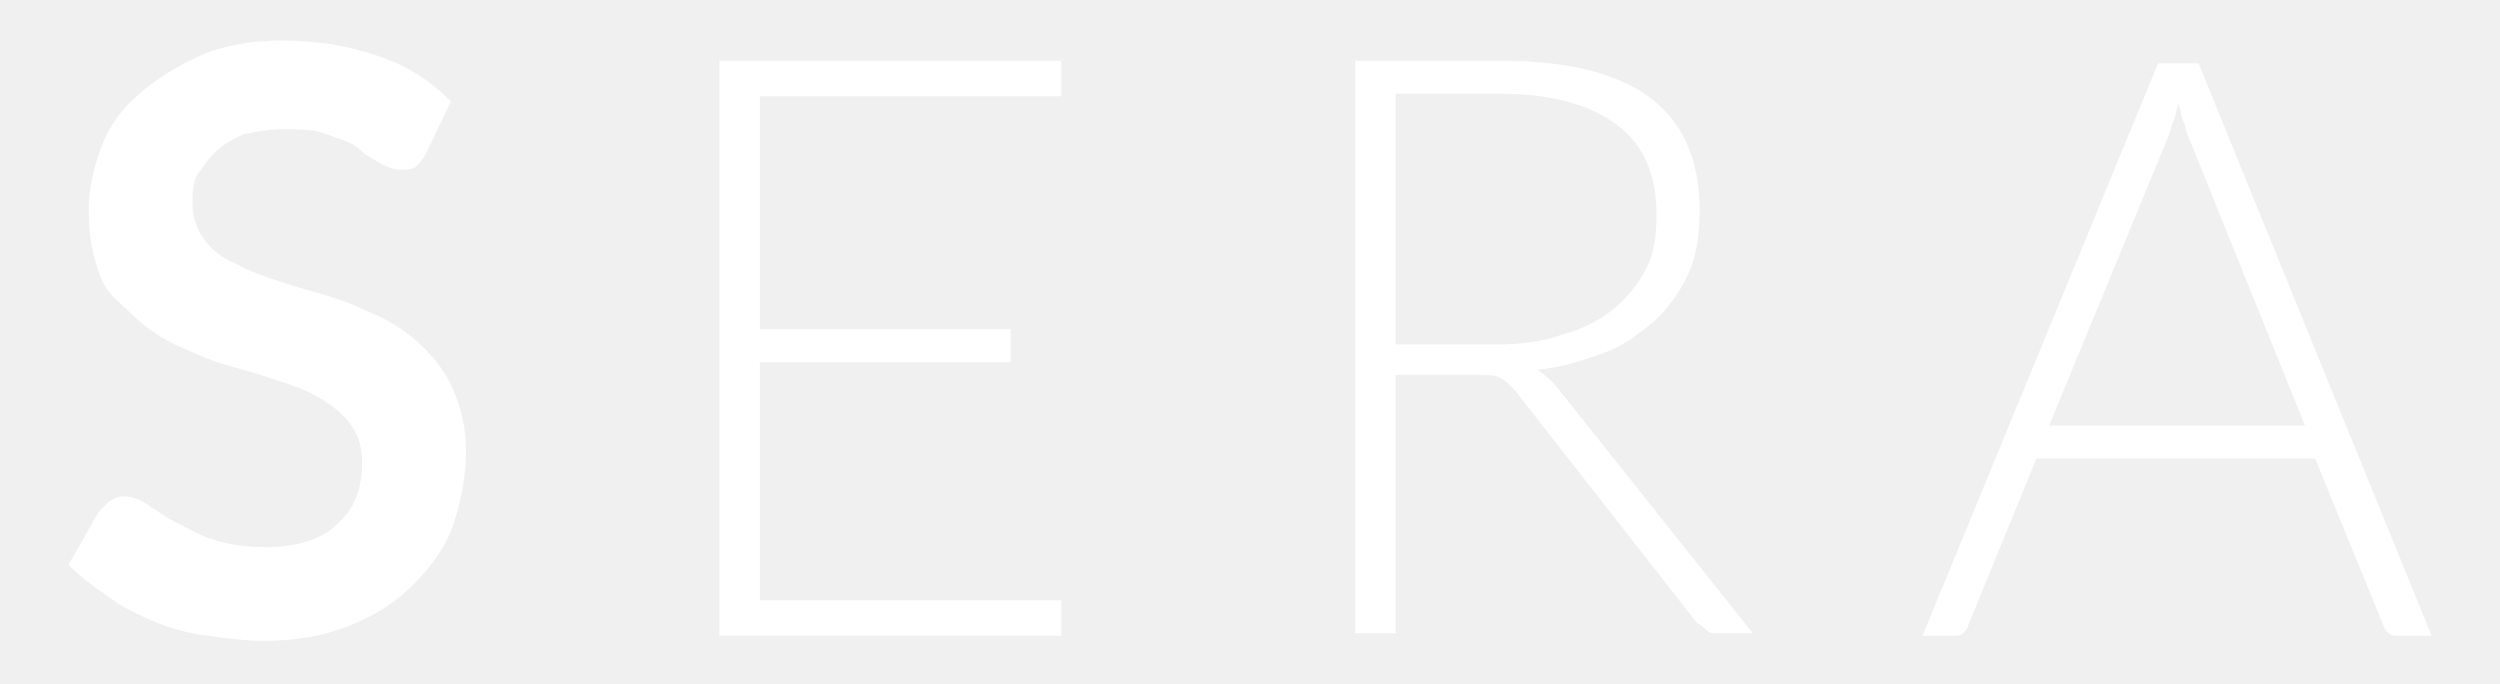
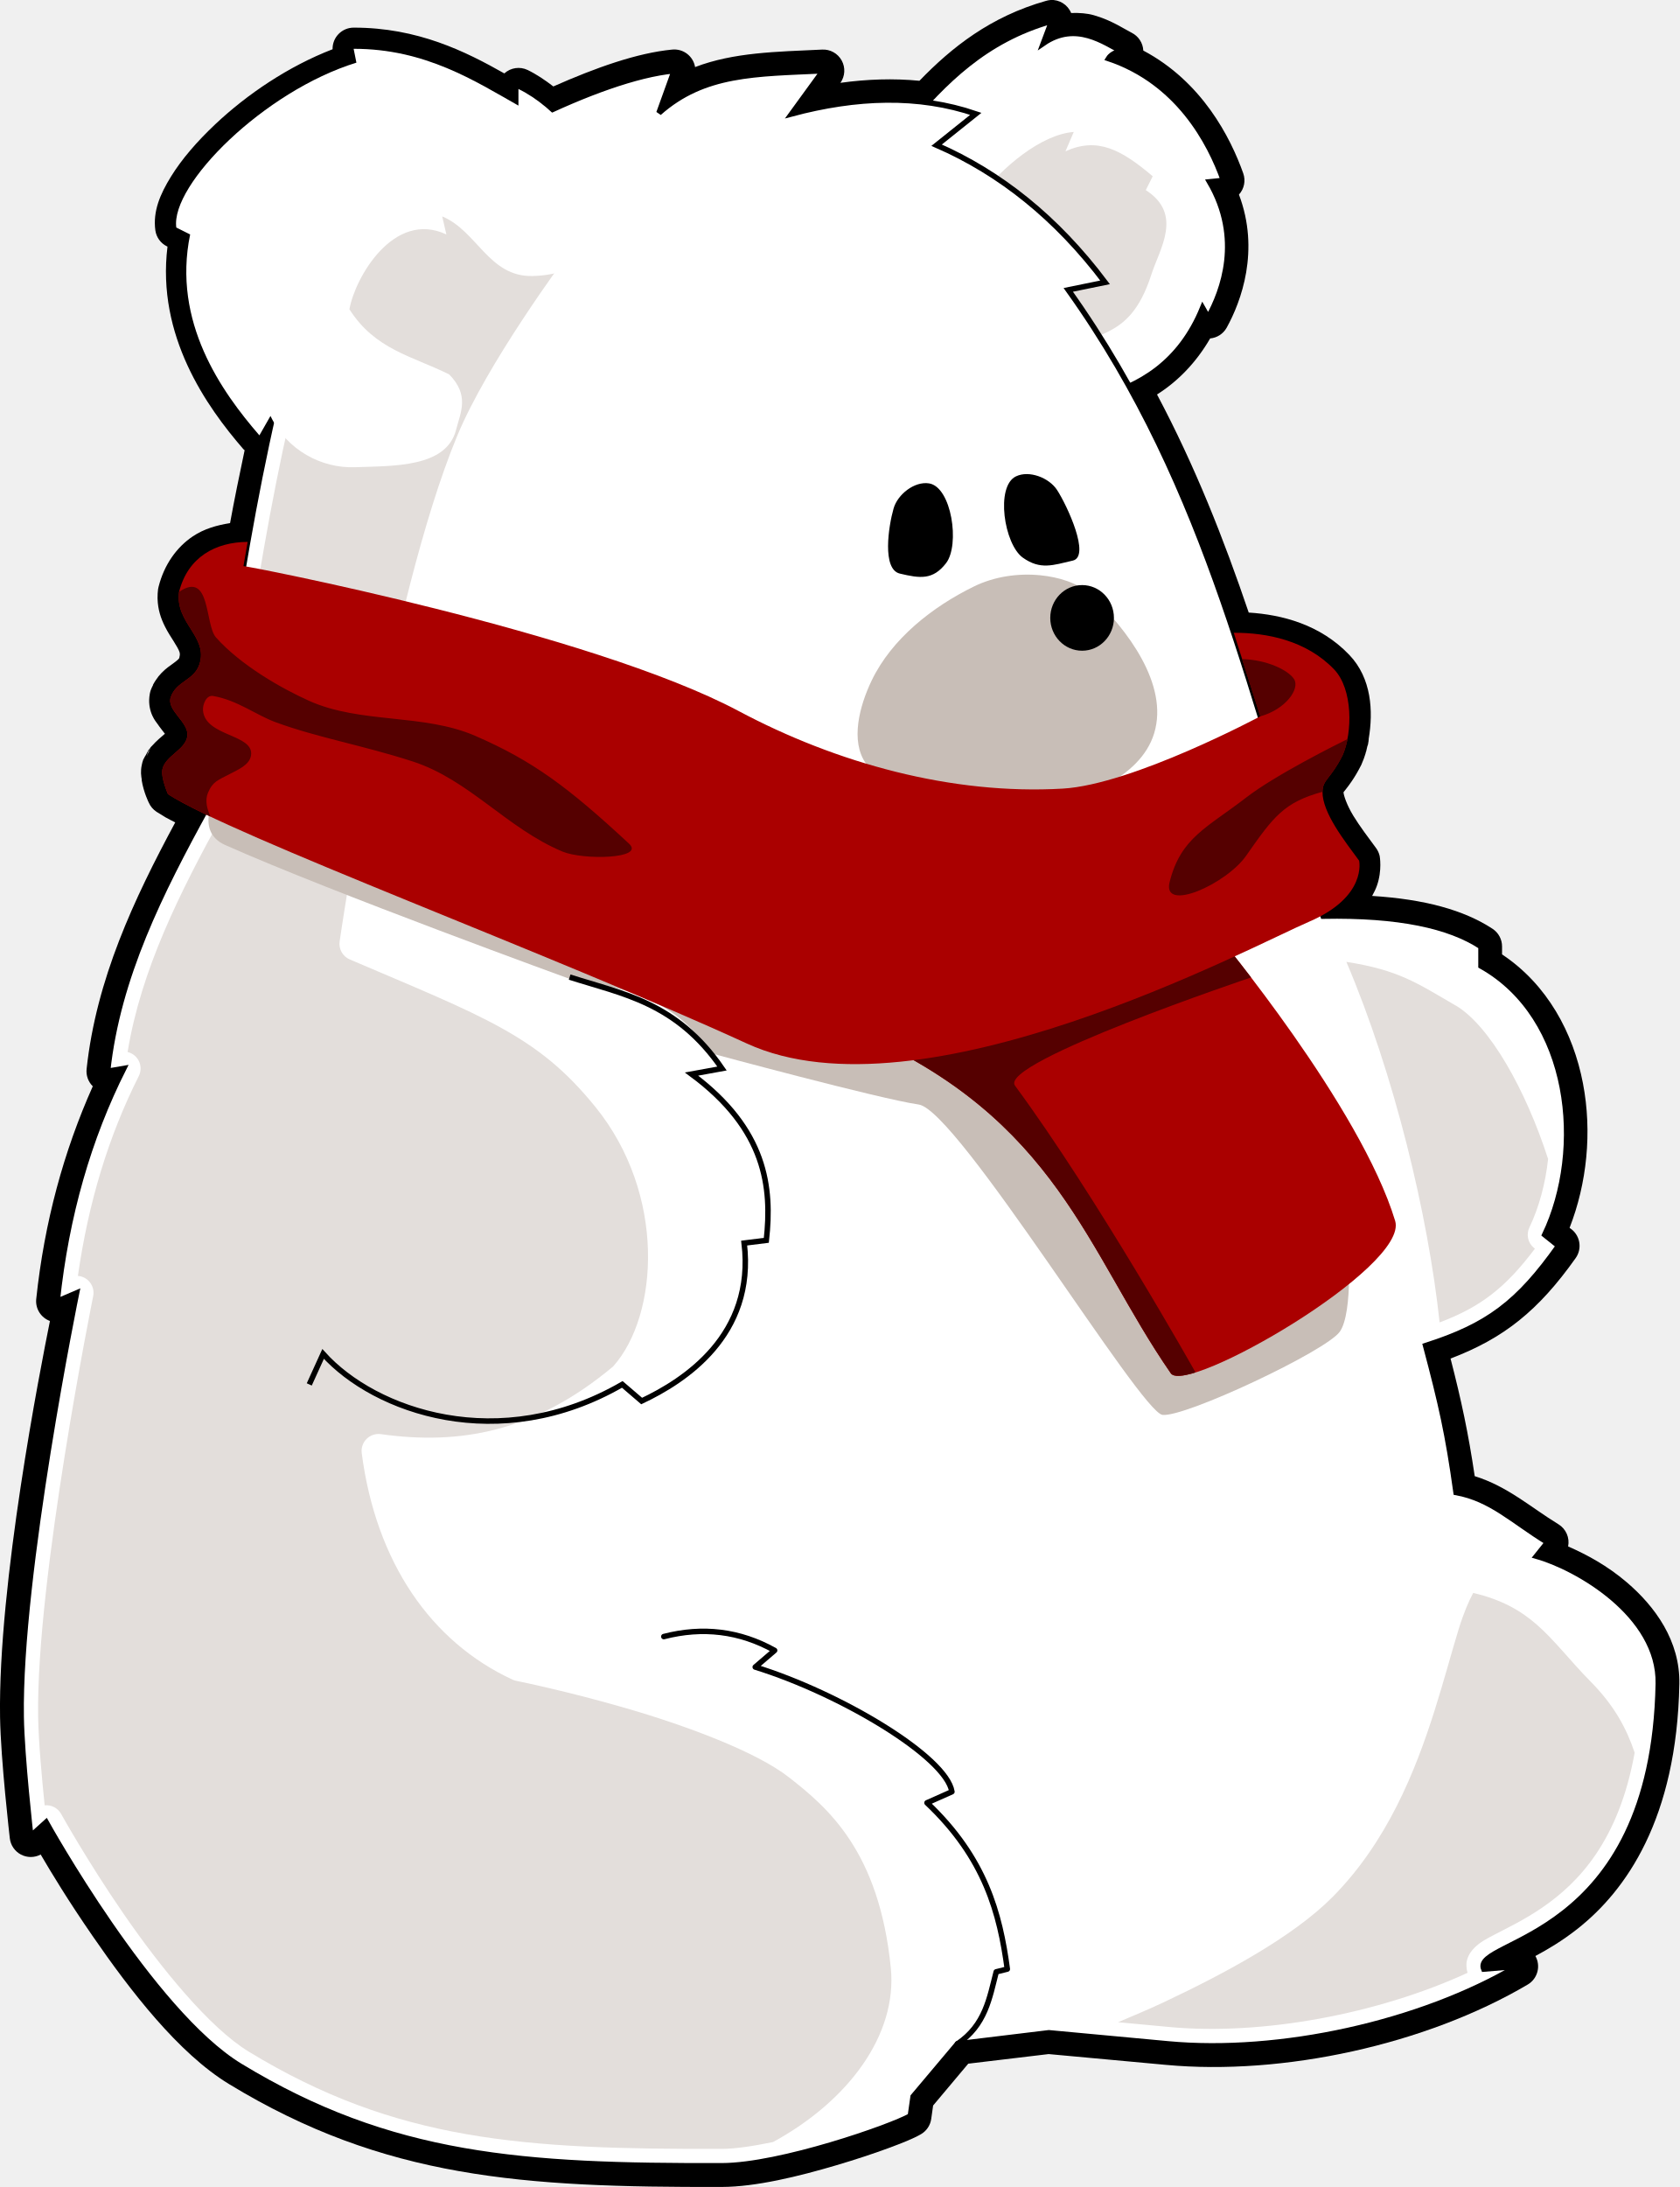
- <svg xmlns="http://www.w3.org/2000/svg" id="Layer_1" style="enable-background:new 0 0 98.7 27" xml:space="preserve" viewBox="0 0 98.7 27" version="1.1" y="0px" x="0px">
-   <style type="text/css">
- 	.st0{fill:#FFFFFF;}
- </style>
-   <path class="st0" d="m16.8 6.1c-0.1 0.2-0.3 0.4-0.4 0.5-0.2 0.1-0.3 0.1-0.6 0.1-0.2 0-0.5-0.1-0.7-0.2-0.3-0.2-0.6-0.3-0.9-0.6s-0.8-0.4-1.3-0.6c-0.5-0.2-1.1-0.2-1.7-0.2s-1.1 0.1-1.6 0.2c-0.4 0.2-0.8 0.4-1.1 0.7s-0.5 0.6-0.7 0.9-0.2 0.8-0.2 1.2c0 0.5 0.2 1 0.5 1.4s0.7 0.7 1.2 0.9c0.5 0.3 1.1 0.5 1.7 0.7s1.3 0.4 2 0.6 1.3 0.5 2 0.8c0.6 0.3 1.2 0.7 1.7 1.2s0.9 1 1.2 1.7c0.3 0.7 0.5 1.5 0.5 2.4 0 1-0.2 2-0.5 2.9s-0.9 1.7-1.6 2.4c-0.7 0.7-1.5 1.2-2.5 1.6s-2.1 0.6-3.4 0.6c-0.7 0-1.5-0.1-2.2-0.2-0.8-0.1-1.5-0.3-2.2-0.6s-1.3-0.6-1.8-1c-0.6-0.4-1.1-0.8-1.5-1.2l1.2-2.1 0.4-0.4c0.2-0.1 0.3-0.2 0.6-0.2s0.6 0.1 0.9 0.3 0.7 0.5 1.1 0.7 0.9 0.5 1.5 0.7c0.6 0.2 1.3 0.3 2.1 0.3 1.2 0 2.2-0.3 2.8-0.9 0.7-0.6 1-1.4 1-2.5 0-0.6-0.2-1.1-0.5-1.5s-0.7-0.7-1.2-1-1.1-0.5-1.7-0.7-1.3-0.4-2-0.6-1.3-0.5-2-0.8c-0.6-0.3-1.2-0.7-1.7-1.2s-0.9-0.7-1.2-1.4c-0.3-0.7-0.5-1.6-0.5-2.7 0-0.8 0.2-1.7 0.5-2.5s0.8-1.5 1.5-2.1 1.5-1.1 2.4-1.5 2-0.6 3.2-0.6c1.4 0 2.6 0.2 3.8 0.6s2.1 1 2.9 1.8l-1 2.1z" />
-   <path class="st0" d="m41.9 2.4v1.4h-11.9v9.2h9.9v1.3h-9.9v9.4h11.9v1.4h-13.5v-22.7h13.5z" />
-   <path class="st0" d="m55.1 14.8v10.2h-1.6v-22.6h5.8c2.6 0 4.6 0.5 5.9 1.5s1.9 2.5 1.9 4.4c0 0.9-0.1 1.7-0.4 2.4s-0.7 1.3-1.3 1.9c-0.6 0.5-1.2 1-2 1.3s-1.7 0.6-2.7 0.7c0.3 0.2 0.5 0.4 0.7 0.6l7.8 9.8h-1.4c-0.2 0-0.3 0-0.4-0.1s-0.2-0.2-0.4-0.3l-7.2-9.2c-0.2-0.2-0.4-0.4-0.6-0.5s-0.5-0.1-1-0.1h-3.1zm0-1.2h3.9c1 0 1.9-0.1 2.7-0.4 0.8-0.2 1.5-0.6 2-1s1-1 1.3-1.6 0.4-1.3 0.4-2.1c0-1.6-0.5-2.8-1.6-3.6s-2.6-1.2-4.6-1.2h-4.1v9.9z" />
-   <path class="st0" d="m96 25.1h-1.3c-0.1 0-0.3 0-0.4-0.1s-0.2-0.2-0.2-0.3l-2.7-6.6h-11l-2.7 6.6c0 0.1-0.1 0.2-0.2 0.3s-0.2 0.1-0.4 0.1h-1.2l9.3-22.6h1.6l9.2 22.6zm-15.1-8.3h10.1l-4.6-11.4c-0.1-0.2-0.1-0.4-0.2-0.6s-0.1-0.5-0.2-0.7c-0.1 0.3-0.1 0.5-0.2 0.7s-0.1 0.4-0.2 0.6l-4.7 11.4z" />
+ <svg xmlns="http://www.w3.org/2000/svg" id="svg2" viewBox="0 0 306.2 398.64" version="1.1">
+   <g id="layer2" transform="translate(-51.705 -20.181)">
+     <path id="path3993" style="fill:#000000" d="m243.22 20.188a3.846 3.846 0 0 0 -0.812 0.156c-10.082 2.853-17.169 8.455-23.062 14.562-4.732-0.463-9.534-0.298-14.406 0.375a3.846 3.846 0 0 0 -3.344 -6.062c-8.371 0.4-16.085 0.489-23.156 3.188a3.846 3.846 0 0 0 -4.188 -3.188c-6.363 0.612-13.884 3.279-21.656 6.719-1.508-1.157-3.053-2.206-4.688-3a3.846 3.846 0 0 0 -4.25 0.625c-7.032-3.977-15.784-8.359-27.469-8.344a3.846 3.846 0 0 0 -3.844 3.938c-8.002 3.087-15.558 8.172-21.406 13.688-3.315 3.127-6.103 6.354-8.062 9.531s-3.325 6.306-2.844 9.812a3.846 3.846 0 0 0 2.125 2.906l0.087 0.031c-2.009 16.276 7.12 29.181 13.844 36.938a3.846 3.846 0 0 0 0.219 0.188c-0.929 4.427-1.853 8.858-2.656 13.281-2.383 0.377-4.73 1.034-6.781 2.406-2.969 1.986-5.242 5.192-6.25 9.188a3.846 3.846 0 0 0 -0.094 0.438c-0.07 0.535-0.099 1.058-0.094 1.562-0-0.045-0.003-0.017 0 0.125a3.846 3.846 0 0 0 0 0.031c0.024 1.02 0.186 1.931 0.406 2.719 0.24 0.87 0.579 1.657 0.938 2.375 0.538 1.075 1.104 1.918 1.531 2.594 0.603 0.955 0.984 1.621 1.125 2.062 0.019 0.06 0.04 0.149 0.062 0.281a3.846 3.846 0 0 0 0 0.031c-0.011-0.064-0.002-0.04 0 0.188 0.001 0.087-0.015 0.115-0.031 0.219-0.026 0.167-0.033 0.223-0.062 0.312 0.018-0.055 0.008 0.011-0.031 0.094 0.028-0.06 0.05-0.097-0.031 0.031 0.023-0.036-0.003 0.036 0 0.031 0.005-0.007 0.036-0.053-0.031 0.031-0.018 0.022-0.148 0.179-0.438 0.406-0.245 0.193-0.473 0.369-0.656 0.5-0.488 0.349-1.228 0.84-2.031 1.656-0.409 0.415-0.764 0.863-1.094 1.375-0.132 0.206-0.337 0.508-0.5 0.844h0.031c-0.155 0.315-0.324 0.633-0.438 0.969-0.136 0.4-0.208 0.873-0.25 1.25-0.002 0.021 0.002 0.041 0 0.062-0.127 1.239 0.141 2.44 0.562 3.344 0.363 0.782 0.728 1.192 0.875 1.406 0.617 0.896 1.102 1.452 1.406 1.875-0.074 0.083 0.015-0.033-0.125 0.094-0.513 0.465-1.373 1.12-2.312 2.188-0.007 0.008-0.025-0.008-0.031 0a3.846 3.846 0 0 0 0 0.031 3.846 3.846 0 0 0 -0.062 0.062c-0 0-0.03 0.03-0.031 0.031 0.026-0.047-0.052 0.088-0.344 0.469l-0.031-0.031c-0 0-0.023 0.08-0.031 0.094a3.846 3.846 0 0 0 -0.031 0.031c-0.007 0.012-0.065 0.103-0.094 0.156-0.154 0.272-0.344 0.656-0.344 0.656-0.004 0.008-0.031 0.062-0.031 0.062-0.136 0.244-0.293 0.435-0.406 0.719-0.006 0.015-0.025 0.017-0.031 0.031-0.005 0.012 0.005 0.019 0 0.031a3.846 3.846 0 0 0 -0.031 0.031c-0.153 0.406-0.218 0.706-0.281 1-0.26 1.204-0.117 2.035 0 2.75h-0.031c0.368 2.305 1.312 4.156 1.312 4.156a3.846 3.846 0 0 0 1.406 1.656c0.419 0.273 0.869 0.549 1.375 0.844 0.109 0.063 0.188 0.121 0.25 0.156 0.511 0.294 1.184 0.62 1.781 0.938-7.54 14.017-14.391 28.582-16.156 44.938a3.846 3.846 0 0 0 1.125 3.156c-5.294 11.859-8.827 24.748-10.312 38.781a3.846 3.846 0 0 0 2.5 4c-1.741 8.657-9.476 47.896-9.094 72.219 0.123 7.826 1.781 22.094 1.781 22.094a3.846 3.846 0 0 0 5.625 2.938c2.006 3.424 4.98 8.345 9.438 14.812 6.931 10.057 15.685 21.421 24.906 27.031 28.322 17.232 53.571 18.844 89.875 18.75 6.146-0.016 13.918-1.901 20.906-3.969 3.494-1.034 6.76-2.116 9.406-3.094 2.646-0.978 4.519-1.721 5.938-2.531a3.846 3.846 0 0 0 1.906 -2.812l0.344-2.438 6.406-7.625 14.656-1.75 21.406 1.969c21.294 1.981 47.359-3.667 65.969-14.656a3.846 3.846 0 0 0 1.375 -5.188c2.317-1.246 4.873-2.748 7.656-4.938 8.882-6.987 18.121-20.071 18.594-44.656 0.151-7.834-4.416-14.114-9.594-18.531-3.518-3.001-7.216-5.007-10.688-6.531a3.846 3.846 0 0 0 -1.75 -4.031c-5.169-3.167-9.276-6.91-15.281-8.781-1.17-7.878-2.442-13.818-4.406-21.438 9.714-3.684 16.02-8.73 22.812-18.312a3.846 3.846 0 0 0 -0.719 -5.219l-0.39-0.29c3.147-8.068 4.147-17.431 2.438-26.344-1.775-9.25-6.524-18.031-14.75-23.5v-1.438a3.846 3.846 0 0 0 -1.72 -3.22c-5.241-3.446-12.449-5.4-21.969-6 0.351-0.634 0.663-1.274 0.875-1.875 0.99-2.809 0.5-5.406 0.5-5.406a3.846 3.846 0 0 0 -0.656 -1.438c-1.356-1.849-2.962-3.945-4.156-5.906-1.172-1.926-1.765-3.719-1.781-4.281 0.155-0.218 0.736-0.879 1.5-2 0.524-0.767 1.119-1.744 1.75-3a3.846 3.846 0 0 0 0.06 -0.15c0.304-0.681 0.518-1.282 0.688-1.844 0.035-0.112 0.054-0.239 0.094-0.375a3.846 3.846 0 0 0 0.031 -0.031c0.071-0.258 0.152-0.656 0.25-1.094h0.031c-0.077 0.32-0.034 0.187 0.094-0.375a3.846 3.846 0 0 0 0 -0.062 3.846 3.846 0 0 0 0.094 -0.688 3.846 3.846 0 0 0 0 -0.094c0.851-5.058 0.535-11.058-3.531-15.312-5.306-5.551-12.264-7.336-18.344-7.719-4.508-13.295-9.738-26.611-16.719-39.75 3.754-2.376 7.08-5.734 9.688-10.219a3.846 3.846 0 0 0 3 -1.938c2.661-4.801 6.107-14.108 2.25-24.281a3.846 3.846 0 0 0 0.781 -3.875c-2.329-6.571-7.521-16.705-18.219-22.375a3.846 3.846 0 0 0 -2.125 -3.25c-1.246-0.621-3.67-2.284-6.875-3.188-1.22-0.357-2.67-0.464-4.16-0.412a3.846 3.846 0 0 0 -3.781 -2.375zm-164.06 136.34c-0.036 0.078-0.114 0.187-0.188 0.344l-0.031-0.031c0.097-0.15 0.13-0.175 0.219-0.312zm-0.25 0.406 0.031 0.031c-0.006 0.012 0.006 0.019 0 0.031-0.008 0.018-0.023 0.013-0.031 0.031-0.227 0.489-0.469 0.999-0.469 1-0 0.001 0.281-0.813 0.281-0.812-0 0 0.047-0.1 0.062-0.125 0.005-0.008 0.025-0.022 0.031-0.031 0.022-0.034 0.059-0.071 0.094-0.125z" />
+     <path id="path3148" style="stroke:#000000;fill:#ffffff" d="m216.94 43.22c6.9-8.094 14.313-15.739 26.517-19.193l-1.515 4.041c5.949-4.098 11.113-0.122 14.395 1.515-1.768 0-2.525 1.263-2.525 1.263 12.68 4.261 18.495 15.268 20.961 22.223l-2.525 0.253c6.049 10.332 2.45 19.872-0.253 24.749l-1.01-1.768c-4.087 10.009-11.393 14.338-19.445 16.415z" />
+     <path id="path3995" style="fill:#e3dedb" d="m230.06 56.352c4.374-5.732 11.464-11.649 17.425-12.122l-1.515 3.535c5.84-2.67 10.216-0.283 15.91 4.546l-1.263 2.525c6.856 4.402 2.517 10.711 1.01 15.405-4.201 13.084-11.196 9.428-16.92 15.657z" />
+     <path id="path3117" style="stroke:#000000;fill:#ffffff" d="m122.64 57.477c14.351-10.482 38.151-23.07 51.984-24.401l-2.771 7.684c8.237-7.303 17.646-7.098 29.913-7.684l-5.714 7.857c11.821-3.154 23.096-3.575 33.571 0l-7.143 5.714c11.556 5.038 21.852 13.228 30.714 25l-6.711 1.371c26.246 36.738 33.363 76.095 46.467 114.15 13.823-0.261 23.044 1.778 28.789 5.556v3.535c16.611 9.312 19.066 33.401 11.617 48.992l2.525 2.02c-7.349 10.368-12.855 14.548-24.244 18.183 2.855 10.775 4.048 15.994 5.556 26.769 6.416 1.168 10.317 5.2 16.668 9.091l-2.02 2.525c7.368 2.056 22.465 10.681 22.223 23.234-0.912 47.372-34.142 46.496-31.82 52.023l6.061-0.505c-17.724 10.466-43.335 16.031-63.64 14.142l-21.718-2.02-16.668 2.02-8.081 9.596-0.505 3.535c-3.535 2.02-23.744 9.064-34.345 9.091-36.193 0.094-60.324-1.416-87.883-18.183-16.173-9.84-35.355-44.447-35.355-44.447l-2.796 2.525s-1.635-14.384-1.75-21.718c-0.408-25.975 10.102-77.277 10.102-77.277l-3.535 1.515c1.649-15.577 5.711-29.707 12.122-42.426l-2.933 0.505c1.855-17.186 9.67-32.67 18.086-47.982 4.78-32.157 8.741-64.313 18.688-96.47z" />
+     <path id="path3956" style="fill:#e3dedb" d="m273.88 52.625-21.35 11.375c3.114 4.197 16.573 22.481 22.031 35.625 12.39 29.825 21.44 92.155 21.44 92.155a3.091 3.091 0 0 1 -1.844 3.281c-12.237 5.231-20.877 8.729-27.656 12.5-6.78 3.771-11.742 7.741-17.125 14.375-12.914 15.914-11.581 37.972-3.25 47.312 14.313 12.007 28.041 14.358 42.344 12.344a3.091 3.091 0 0 1 3.5 3.469c-2.59 19.87-12.614 34.398-27.5 41.281a3.091 3.091 0 0 1 -0.688 0.219s-9.242 1.854-20.156 5.031-23.577 7.876-29.562 12.562c-6.996 5.477-16.441 13.382-18.562 34.75-1.21 12.185 7.746 24.237 21.469 31.719 3.533 0.737 6.894 1.244 9.312 1.25 36.103 0.094 59.336-1.325 86.281-17.719 7.174-4.365 16.061-15.312 22.781-25.062 6.72-9.751 11.438-18.281 11.438-18.281a3.091 3.091 0 0 1 3 -1.562c0.488-4.778 1.114-11.491 1.188-16.188 0.394-25.078-10.031-76.594-10.031-76.594a3.091 3.091 0 0 1 2.781 -3.719c-1.897-13.267-5.55-25.407-11.094-36.406a3.091 3.091 0 0 1 2.031 -4.406c-2.45-14.97-9.44-28.91-17.16-42.96a3.091 3.091 0 0 1 -0.344 -1.031c-4.751-31.956-8.699-63.705-18.375-95.281l-13.59-12.69c-0.01-0.008-0.021-0.024-0.031-0.031-3.249-2.372-7.207-4.85-11.281-7.312zm-161.44 142.88c-9.536 1.498-12.841 3.837-19.938 7.969-0.009 0.005-0.022-0.005-0.031 0-6.159 3.691-12.703 15.258-16.812 27.969 0.489 4.474 1.641 8.775 3.406 12.469a3.091 3.091 0 0 1 -0.844 3.75l-0.156 0.125c5.332 7.072 9.827 10.602 17.375 13.438 2.106-19.598 8.242-45.131 17-65.719zm-23.125 115.03c-5.221 1.223-8.665 3.228-11.594 5.781-3.318 2.892-6.081 6.604-9.812 10.375-4.349 4.396-6.584 8.622-8.031 12.969 2.906 16.137 10.268 23.726 16.875 28.25 3.359 2.3 6.497 3.756 8.969 5.062 1.236 0.653 2.316 1.204 3.344 2.219 0.514 0.507 1.06 1.202 1.344 2.156 0.234 0.788 0.157 1.658-0.062 2.438 16.406 7.54 37.512 11.441 54.344 9.875l9.375-0.875c-2.762-1.19-5.229-2.174-8.5-3.719-10.854-5.126-23.351-11.793-30.594-19.094-9.954-10.034-15.112-22.925-18.625-34.031-1.756-5.553-3.117-10.7-4.375-14.781-0.932-3.022-1.855-5.136-2.656-6.625z" transform="matrix(-1 0 0 1 409.63 0)" />
+     <path id="path3958" style="fill:#c8beb7" d="m297.5 246.26s1.01 13.132-1.515 16.668c-2.525 3.535-28.284 15.657-32.325 15.152-4.041-0.505-37.376-55.558-44.447-56.569-7.071-1.01-37.881-9.344-37.881-9.344-5.69-8.742-13.909-11.922-25.132-13.327 0 0-43.938-15.95-63.44-24.633-5.614-2.5-1.75-9.056-1.75-9.056l167.6 42.722z" />
+     <path id="path3140" style="fill:#aa0000" d="m273.76 190.7s26.012 31.194 32.325 52.023c2.557 8.437-38.078 31.868-40.911 27.779-15.333-22.133-20.632-46.393-57.074-62.124z" />
+     <path id="path3920" style="fill:#c8beb7" d="m250.53 128.58c6.746 6.352 14.307 16.387 11.617 25.254-2.524 8.317-13.623 12.382-22.223 13.637-10.345 1.51-24.215 0.416-30.305-8.081-2.949-4.114-1.178-10.588 1.01-15.152 3.658-7.628 11.085-13.461 18.688-17.173 3.681-1.797 8.047-2.441 12.122-2.02 3.234 0.334 6.724 1.307 9.091 3.535z" />
+     <path id="path3936" style="stroke:#000000;fill:none" d="m155.57 198.28c9.612 3.091 19.456 4.559 27.779 16.668l-5.556 1.01c13.647 10.102 14.698 20.708 13.637 30.305l-4.041 0.505c2.024 16.818-10.892 25.109-18.688 28.789l-3.535-3.03c-22.406 12.937-45.139 4.904-54.548-5.556l-2.525 5.556" />
+     <path id="path3950" style="fill:#550000" d="m273.75 190.69s2.554 3.079 6.062 7.656c0 0-46.159 15.498-43.04 19.728 14.868 20.16 32.915 52.272 32.915 52.272-2.361 0.734-4.006 0.869-4.5 0.156-15.333-22.133-20.652-46.393-57.094-62.125z" />
+     <path id="path3119" style="fill:#aa0000" d="m276.66 135.52c5.998-0.017 13.226 1.375 18.308 6.692 3.409 3.567 3.38 11.482 1.515 15.657-2.203 4.387-3.626 4.373-3.647 6.631-0.035 3.826 4.051 8.981 6.677 12.561 0 0 1.515 6.566-9.091 11.112-10.607 4.546-70.741 36.795-102.53 22.223-35.607-16.322-93.944-37.881-105.56-45.457 0 0-1.337-3.028-1.01-4.546 0.532-2.469 4.245-3.554 4.546-6.061 0.305-2.546-3.854-4.642-3.03-7.071 0.992-2.927 4.256-3.039 5.224-5.974 1.675-5.081-4.46-7.474-3.709-13.219 1.606-6.369 6.677-9.085 12.506-9.113l-0.764 4.417c0.087-0.166 63.3 12.049 90.284 26.414 17.879 9.518 38.874 15.315 59.094 14.142 12.768-0.741 36.032-13.185 36.032-13.185z" />
+     <path id="path3142" style="fill:#000000" d="m238.2 121.83c-3.418-2.43-5.032-13.009-1.25-14.821 2.413-1.156 6.046 0.254 7.5 2.5 1.83 2.826 6.138 12.098 2.857 12.857-3.609 0.835-5.913 1.735-9.107-0.536z" />
+     <path id="path3144" d="m224.2 122.83c2.562-3.32 1.024-13.911-3.122-14.543-2.645-0.403-5.709 2.005-6.446 4.577-0.928 3.237-2.136 11.086 1.139 11.869 3.695 0.884 6.036 1.2 8.43-1.903z" style="fill:#000000" />
+     <path id="path3150" style="fill:#ffffff" d="m161.89 56.099c-2.241-8.267-8.817-16.374-15.657-19.698v3.03c-7.84-4.429-16.98-10.372-30.05-10.354l0.505 2.525c-16.811 5.171-33.913 22.217-32.839 30.052l2.525 1.263c-3.299 15.96 5.729 28.66 12.627 36.618l2.02-3.535c3.018 6.289 9.354 9.566 15.405 9.344 7.004-0.257 16.677 0.086 18.435-6.819 0.814-3.196 2.505-6.272-1.263-10.102-6.815-3.371-13.497-4.511-18.183-11.869 1-5.723 8.082-18.148 17.678-13.637l-0.758-3.283c6.295 2.562 8.494 11.016 16.415 10.859 7.783-0.154 15.814-4.502 13.132-14.395z" />
+     <path id="path3922" style="fill:#550000" d="m91.094 136.38c4.509 5.058 11.927 9.277 16.937 11.531 9.433 4.243 20.857 2.284 30.344 6.406 10.465 4.548 16.893 9.306 28.031 19.656 2.986 2.774-8.364 3.006-12.125 1.438-10.132-4.226-17.003-13.09-27.344-16.438-9.076-2.938-17.352-4.34-25-7.156-3.568-1.314-6.948-4.006-11.365-4.774-1.276-0.222-1.946 1.609-1.854 2.649 0.424 4.806 9.418 4.274 8.75 8.219-0.294 1.734-2.378 2.563-3.906 3.375-2.015 1.07-3.06 1.3-3.938 3.406-0.584 1.402-0.166 2.982 0.469 4.344-3.377-1.603-6.086-3.008-7.75-4.094 0 0-1.359-3.014-1.031-4.531 0.532-2.469 4.262-3.555 4.562-6.062 0.305-2.546-3.854-4.665-3.031-7.094 0.992-2.927 4.251-3.034 5.219-5.969 1.675-5.081-4.47-7.475-3.719-13.219 5.84-3.955 4.671 5.98 6.75 8.312zm187.09 3.938c4.445 0.106 8.41 1.989 9.469 3.656 1.115 1.756-1.521 5.502-6.156 6.781zm19.25 14.562c-0.256 1.124-0.564 2.164-0.938 3-2.203 4.387-3.636 4.367-3.656 6.625-6.995 1.921-8.914 4.485-13.86 11.562-3.552 5.216-15.453 10.58-14.015 4.876 2.044-8.109 6.81-9.867 13.938-15.375 5.362-4.144 16.569-9.721 18.531-10.688z" />
+     <path id="path3938" style="stroke-linejoin:round;stroke:#000000;stroke-linecap:round;fill:none" d="m172.74 318.49c7.067-1.823 13.809-1.039 20.203 2.525l-3.535 3.03c15.567 4.819 34.859 16.364 35.86 22.728l-4.546 2.02c10.672 10.102 13.283 20.203 14.647 30.305l-2.02 0.505c-1.232 4.752-1.952 9.675-7.071 13.132" />
+     <path id="path3146" style="fill:#000000" d="m166.43 132.81c0 3.304-2.598 5.982-5.804 5.982s-5.804-2.678-5.804-5.982 2.598-5.982 5.804-5.982 5.804 2.678 5.804 5.982z" transform="matrix(-1 0 0 1 409.63 0)" />
+   </g>
</svg>
